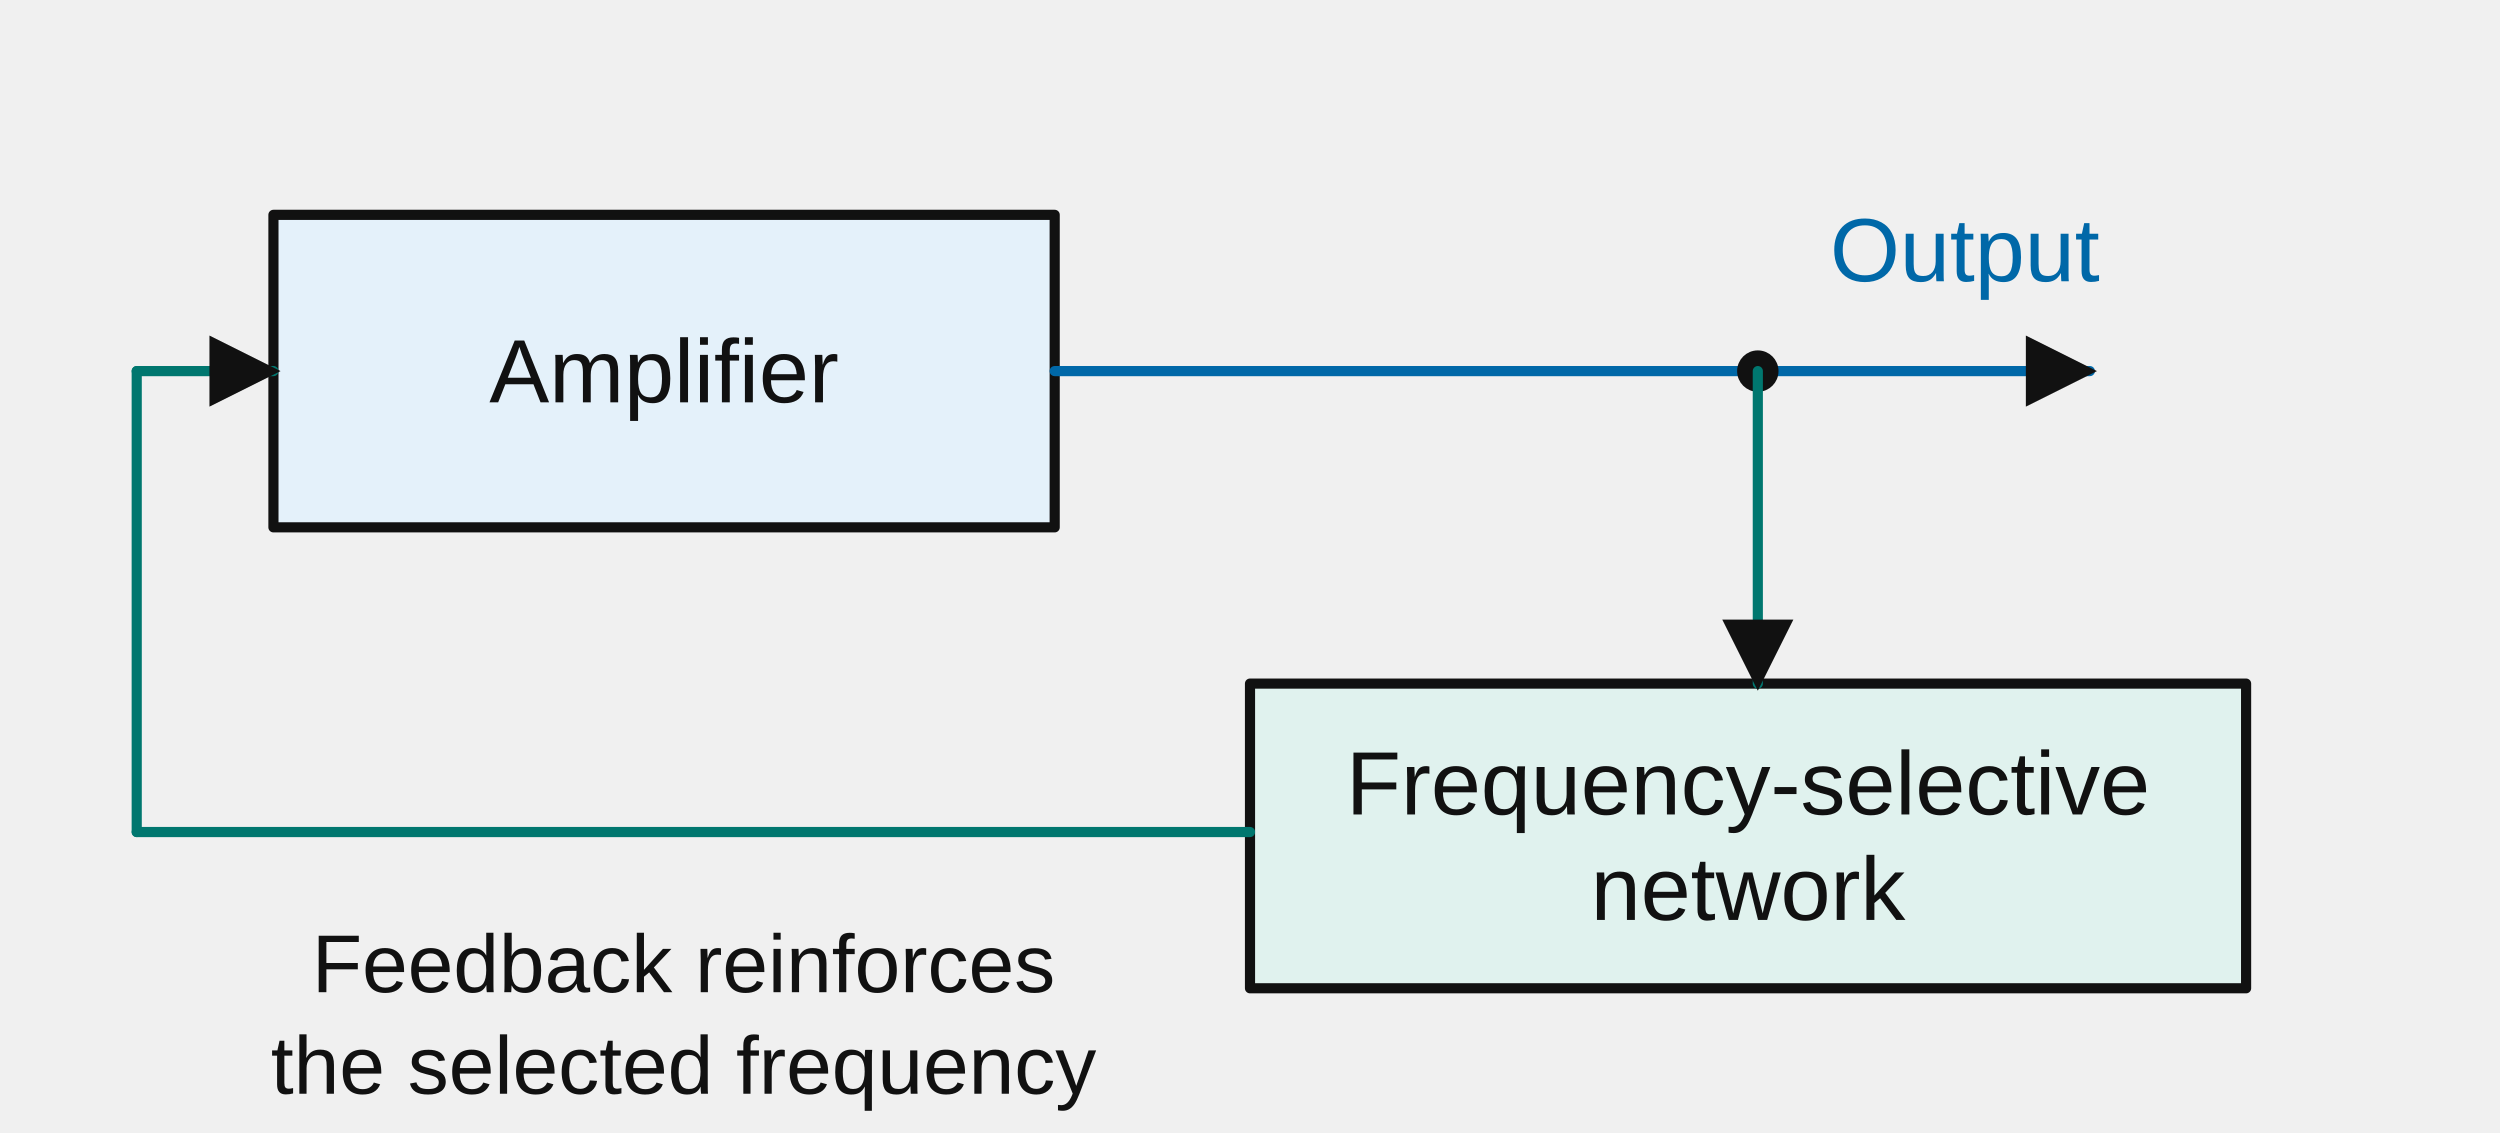
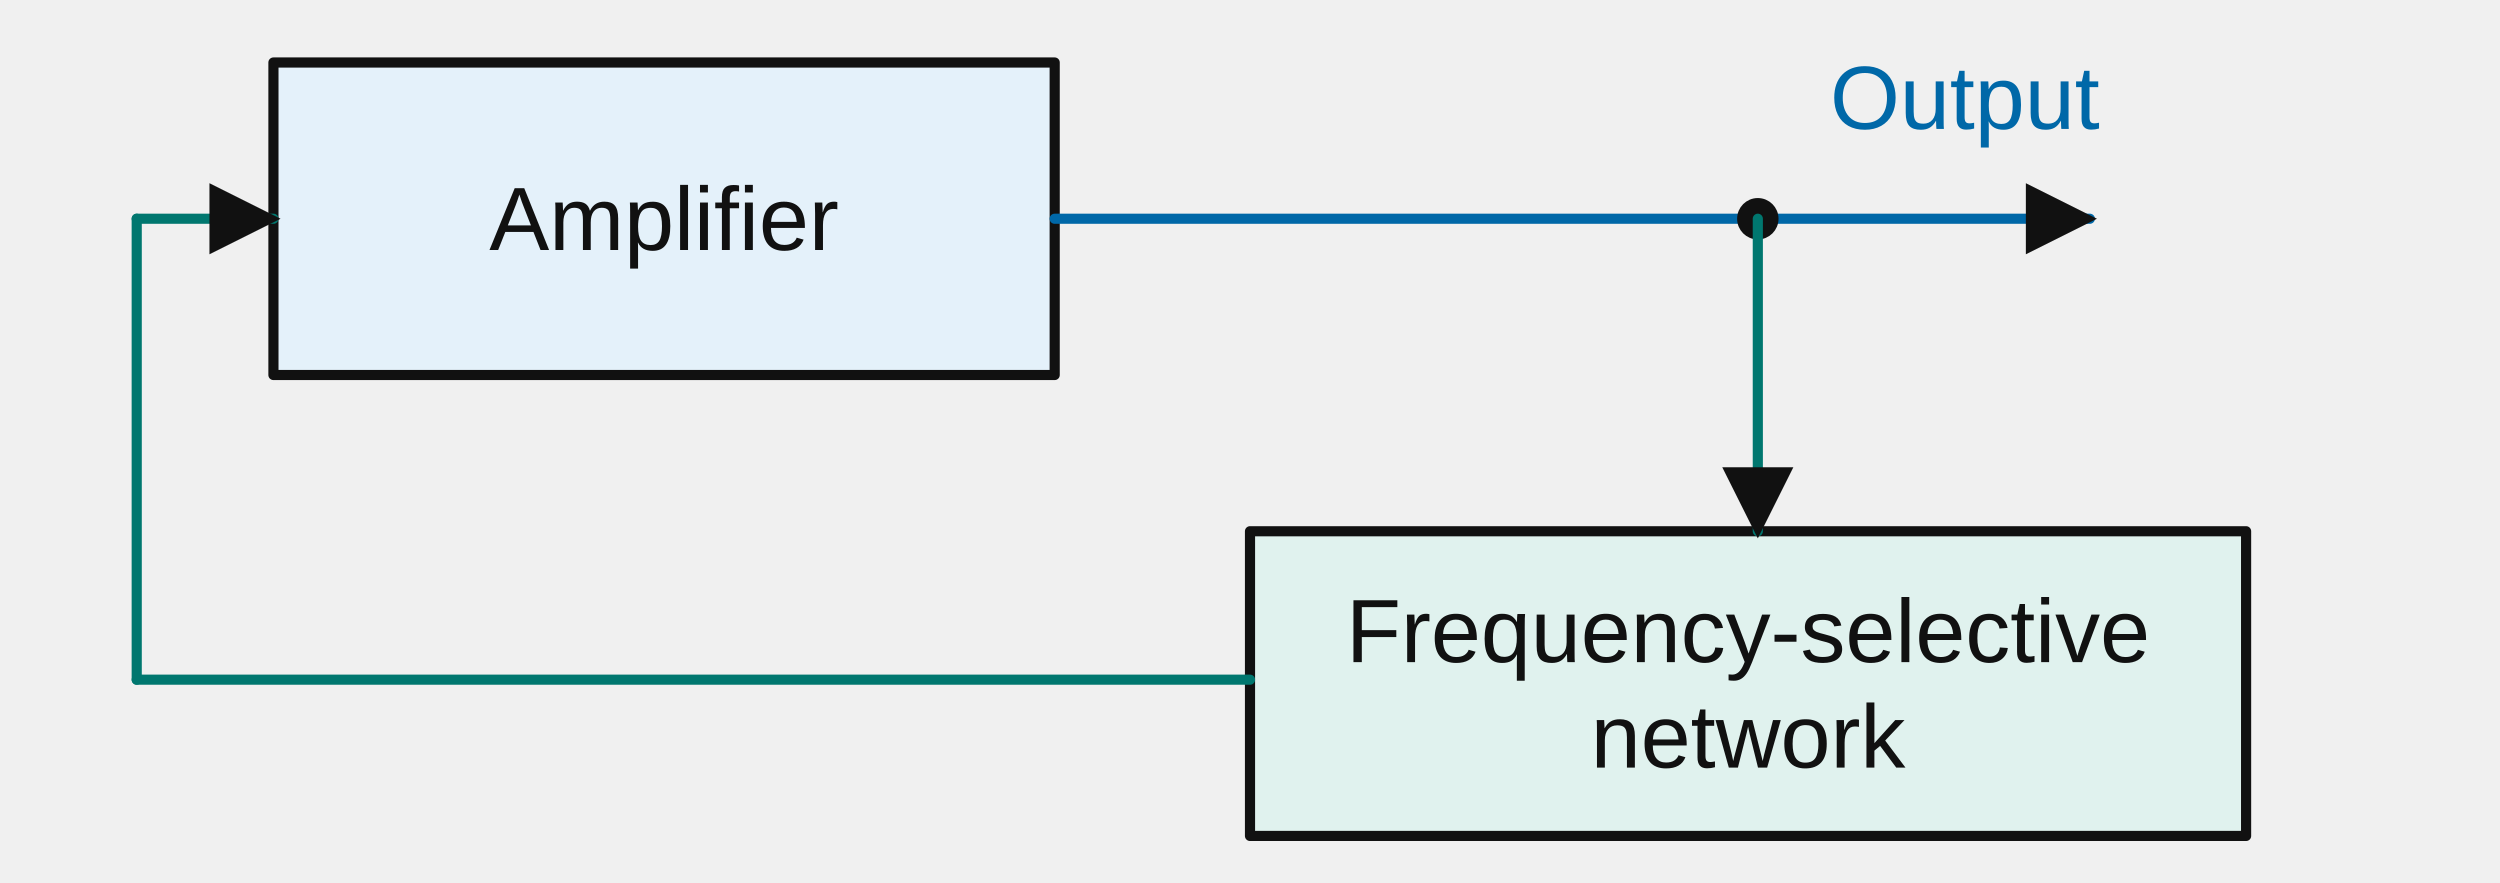
- <svg xmlns="http://www.w3.org/2000/svg" viewBox="0 0 640 290" width="640" height="290" role="img">
+ <svg xmlns="http://www.w3.org/2000/svg" viewBox="0 39 640 226" width="640" height="226" role="img">
  <defs>
    <marker id="arrow" viewBox="0 0 10 10" refX="9" refY="5" markerWidth="7" markerHeight="7" orient="auto-start-reverse">
      <path d="M 0 0 L 10 5 L 0 10 z" fill="#111" />
    </marker>
  </defs>
  <g fill="none" stroke="#111" stroke-width="2.6" stroke-linejoin="round" stroke-linecap="round">
    <rect x="70" y="55" width="200" height="80" fill="#e4f1fa" />
    <text x="170.0" y="103.0" fill="#111" stroke="none" font-family="Arial, sans-serif" font-size="23" text-anchor="middle">Amplifier</text>
    <rect x="320" y="175" width="255" height="78" fill="#e0f2ee" />
    <text x="447.5" y="208.5" fill="#111" stroke="none" font-family="Arial, sans-serif" font-size="23" text-anchor="middle">Frequency-selective</text>
    <text x="447.5" y="235.5" fill="#111" stroke="none" font-family="Arial, sans-serif" font-size="23" text-anchor="middle">network</text>
    <line x1="270" y1="95" x2="535" y2="95" stroke-width="2.6" marker-end="url(#arrow)" stroke="#0068a8" />
    <text x="503" y="72" fill="#0068a8" stroke="none" font-family="Arial, sans-serif" font-size="23" text-anchor="middle">Output</text>
    <circle cx="450" cy="95" r="4" fill="#111" />
    <line x1="450" y1="95" x2="450" y2="175" stroke-width="2.6" marker-end="url(#arrow)" stroke="#00776f" />
    <line x1="320" y1="213" x2="35" y2="213" stroke-width="2.6" stroke="#00776f" />
    <line x1="35" y1="213" x2="35" y2="95" stroke-width="2.6" stroke="#00776f" />
    <line x1="35" y1="95" x2="70" y2="95" stroke-width="2.6" marker-end="url(#arrow)" stroke="#00776f" />
-     <text x="175" y="254" fill="#111" stroke="none" font-family="Arial, sans-serif" font-size="21" text-anchor="middle">Feedback reinforces</text>
-     <text x="175" y="280" fill="#111" stroke="none" font-family="Arial, sans-serif" font-size="21" text-anchor="middle">the selected frequency</text>
  </g>
  <style id="figure-theme">
  @media screen and (prefers-color-scheme: dark) {
    [fill="white"] { fill: #000000; }
    [fill="#111"] { fill: #e9eef4; }
    [fill="#0068a8"] { fill: #79c6ff; }
    [fill="#e4f1fa"] { fill: #15344b; }
    [fill="#e0f2ee"] { fill: #143c36; }
    [stroke="#111"] { stroke: #e9eef4; }
    [stroke="#0068a8"] { stroke: #79c6ff; }
    [stroke="#00776f"] { stroke: #70d5c6; }
  }
</style>
</svg>
